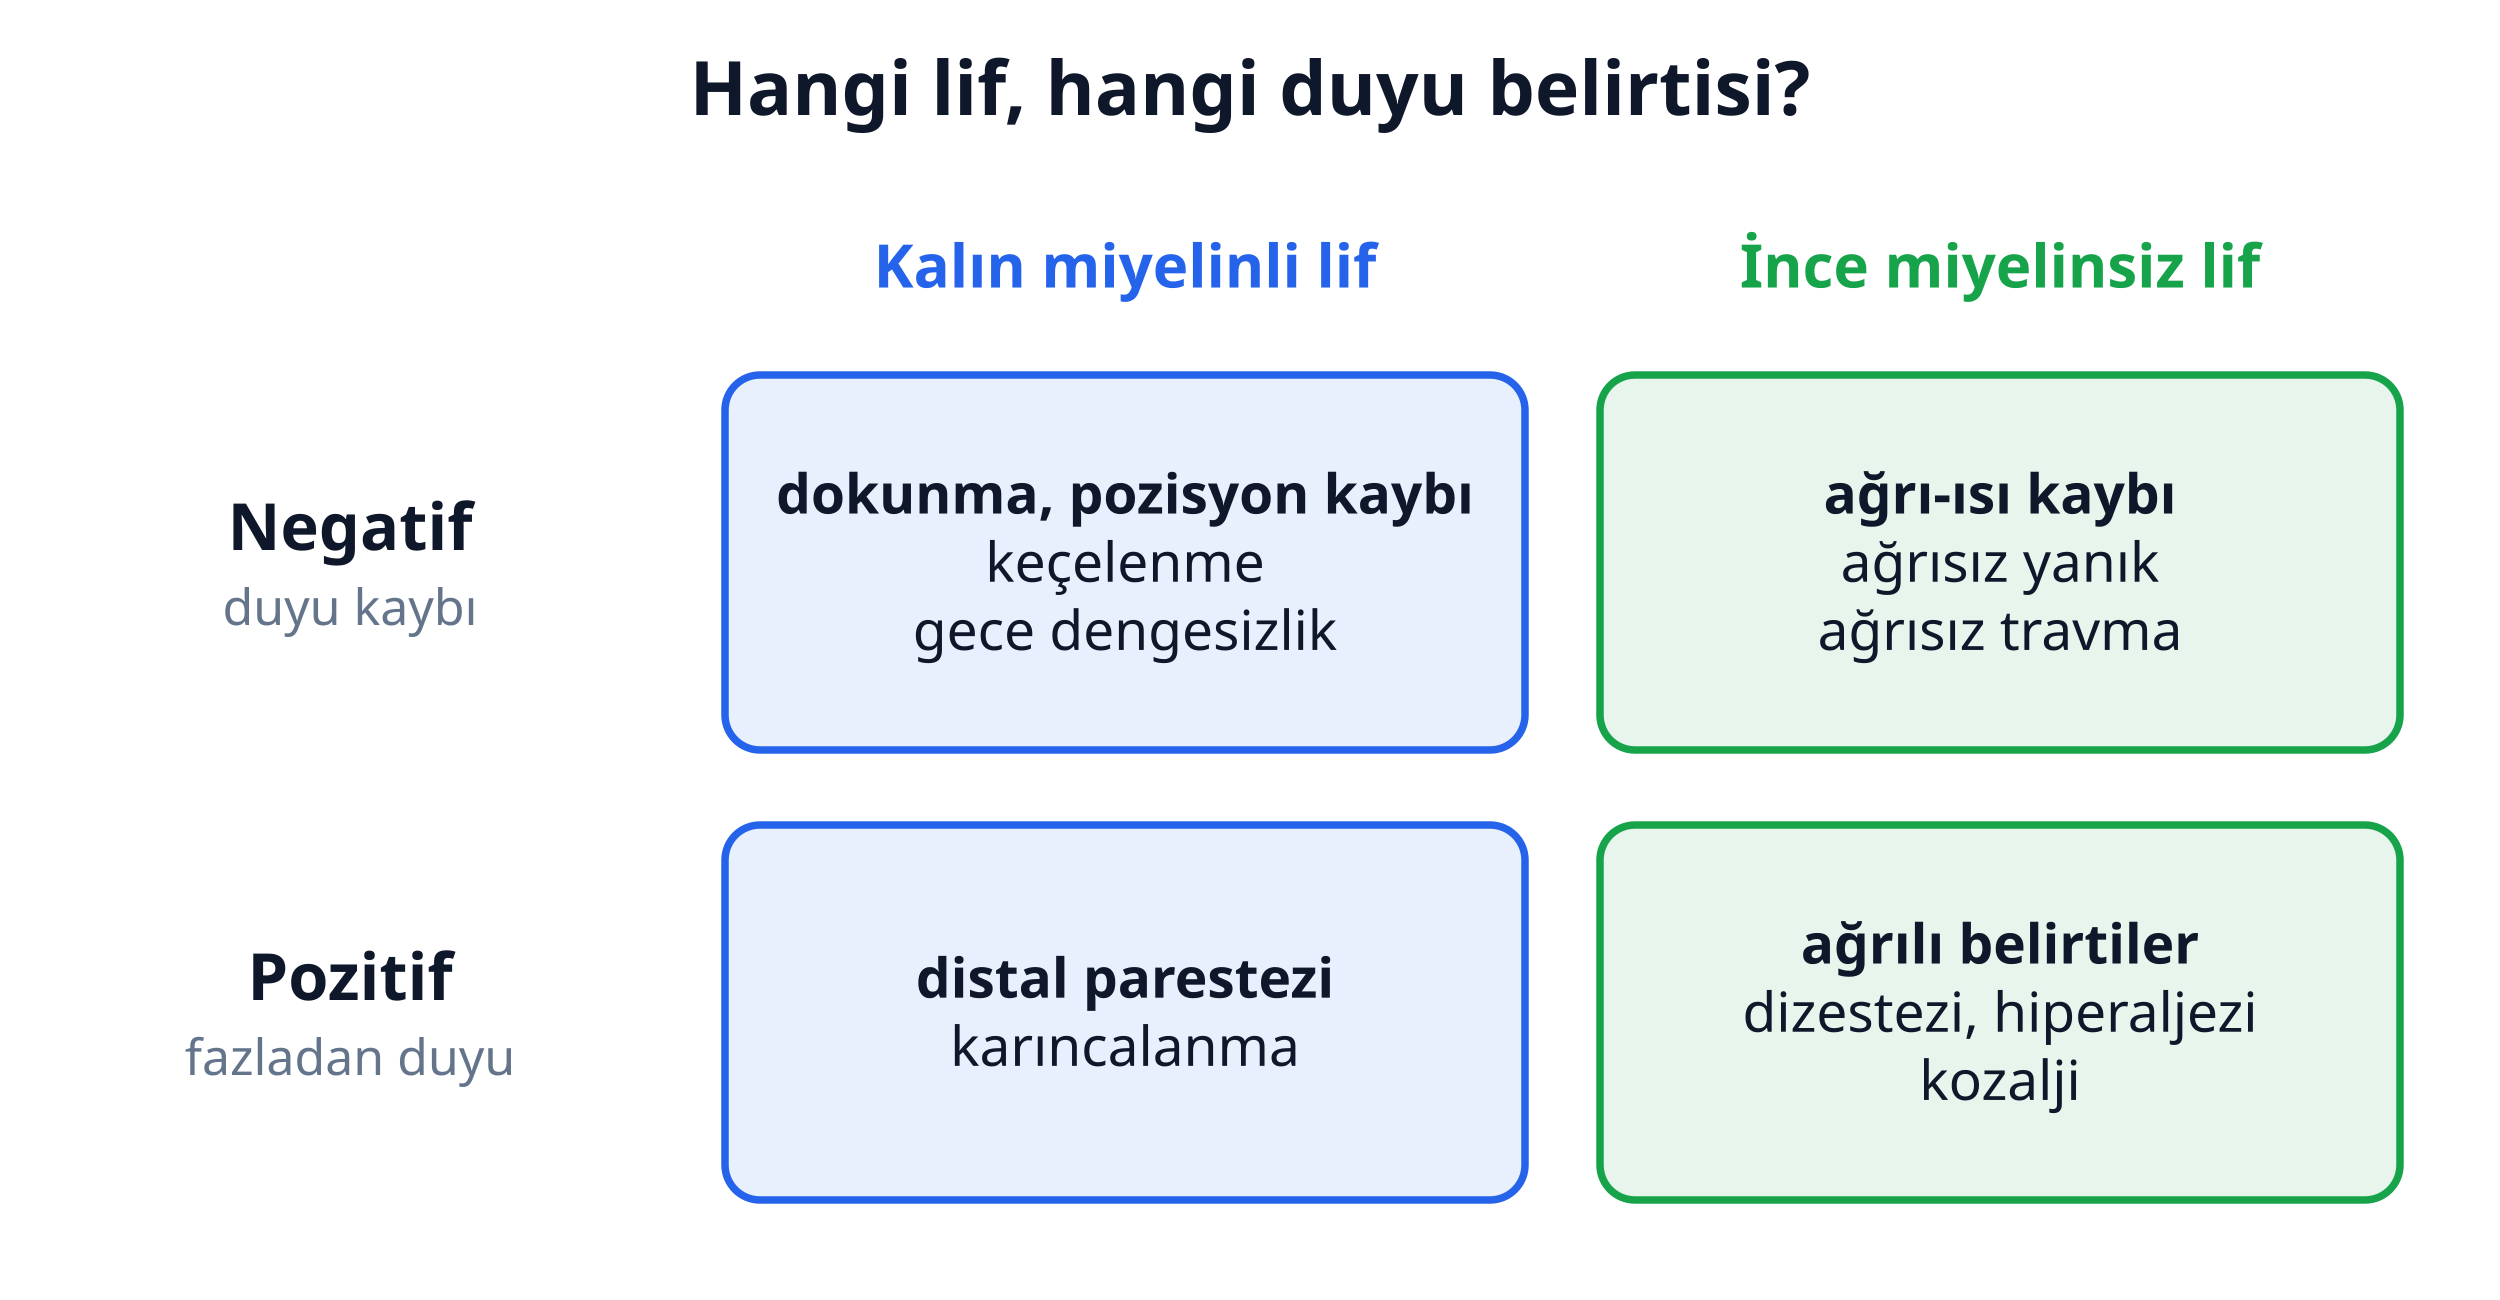
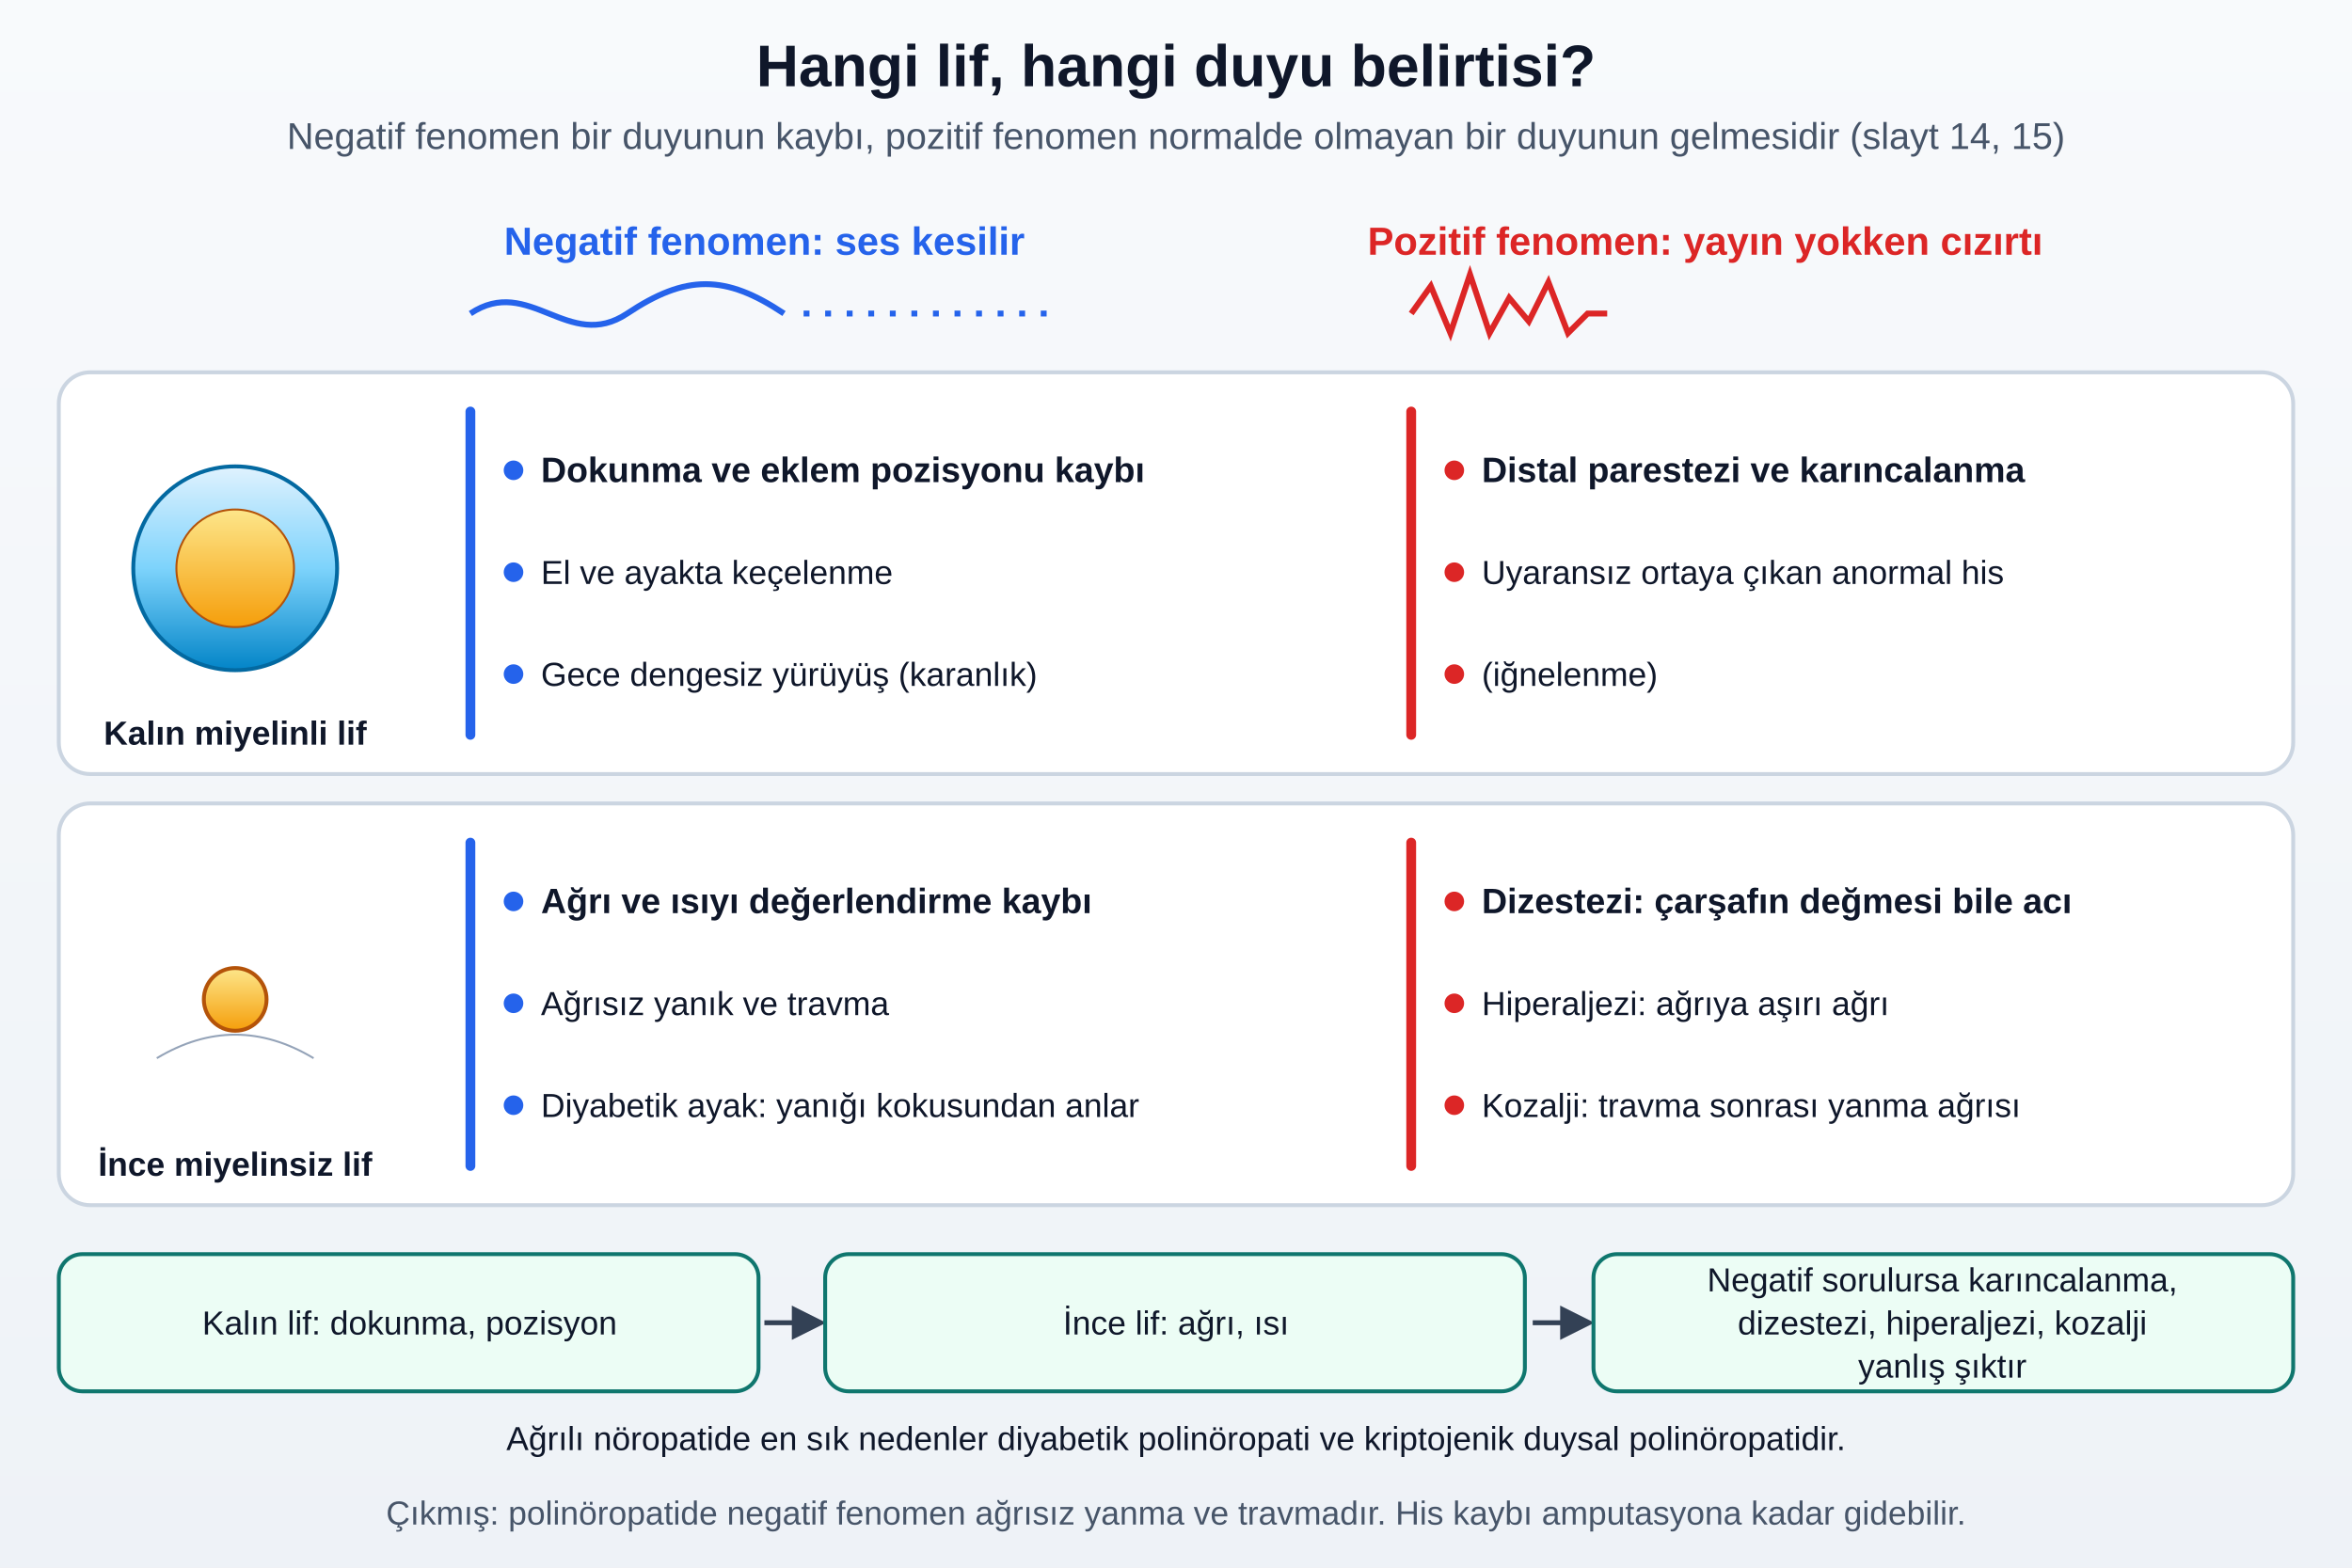
- <svg xmlns="http://www.w3.org/2000/svg" viewBox="0 0 1000 520" font-family="Noto Sans, DejaVu Sans, Arial, sans-serif">
+ <svg xmlns="http://www.w3.org/2000/svg" viewBox="0 0 1200 800" width="1200" height="800" font-family="Segoe UI, Arial, sans-serif">
  <defs>
-     <marker id="ok" viewBox="0 0 10 10" refX="9" refY="5" markerWidth="4" markerHeight="4" orient="auto-start-reverse">
-       <path d="M0,0 L10,5 L0,10 z" fill="#334155" />
+     <linearGradient id="zemin" x1="0" y1="0" x2="0" y2="1">
+       <stop offset="0" stop-color="#f8fafc" />
+       <stop offset="1" stop-color="#eef2f7" />
+     </linearGradient>
+     <linearGradient id="gaks" x1="0" y1="0" x2="0" y2="1">
+       <stop offset="0" stop-color="#fde68a" />
+       <stop offset="1" stop-color="#f59e0b" />
+     </linearGradient>
+     <linearGradient id="gmiy" x1="0" y1="0" x2="0" y2="1">
+       <stop offset="0" stop-color="#e0f2fe" />
+       <stop offset="0.5" stop-color="#7dd3fc" />
+       <stop offset="1" stop-color="#0284c7" />
+     </linearGradient>
+     <radialGradient id="ggov" cx="0.35" cy="0.35" r="0.75">
+       <stop offset="0" stop-color="#ede9fe" />
+       <stop offset="1" stop-color="#8b5cf6" />
+     </radialGradient>
+     <linearGradient id="gkas" x1="0" y1="0" x2="1" y2="0">
+       <stop offset="0" stop-color="#fecaca" />
+       <stop offset="0.5" stop-color="#f87171" />
+       <stop offset="1" stop-color="#fecaca" />
+     </linearGradient>
+     <radialGradient id="gom" cx="0.5" cy="0.5" r="0.6">
+       <stop offset="0" stop-color="#ffffff" />
+       <stop offset="1" stop-color="#e2e8f0" />
+     </radialGradient>
+     <linearGradient id="gsag" x1="0" y1="0" x2="1" y2="0">
+       <stop offset="0" stop-color="#bbf7d0" />
+       <stop offset="1" stop-color="#fecaca" />
+     </linearGradient>
+     <marker id="ok" viewBox="0 0 10 10" refX="8" refY="5" markerWidth="7" markerHeight="7" orient="auto">
+       <path d="M0 0 L10 5 L0 10 z" fill="#334155" />
    </marker>
-     <marker id="okY" viewBox="0 0 10 10" refX="9" refY="5" markerWidth="4" markerHeight="4" orient="auto-start-reverse">
-       <path d="M0,0 L10,5 L0,10 z" fill="#16a34a" />
+     <marker id="okd" viewBox="0 0 10 10" refX="8" refY="5" markerWidth="7" markerHeight="7" orient="auto">
+       <path d="M0 0 L10 5 L0 10 z" fill="#2563eb" />
    </marker>
-     <marker id="okM" viewBox="0 0 10 10" refX="9" refY="5" markerWidth="4" markerHeight="4" orient="auto-start-reverse">
-       <path d="M0,0 L10,5 L0,10 z" fill="#2563eb" />
+     <marker id="okm" viewBox="0 0 10 10" refX="8" refY="5" markerWidth="7" markerHeight="7" orient="auto">
+       <path d="M0 0 L10 5 L0 10 z" fill="#dc2626" />
    </marker>
-     <marker id="okK" viewBox="0 0 10 10" refX="9" refY="5" markerWidth="4" markerHeight="4" orient="auto-start-reverse">
-       <path d="M0,0 L10,5 L0,10 z" fill="#dc2626" />
+     <marker id="okg" viewBox="0 0 10 10" refX="8" refY="5" markerWidth="7" markerHeight="7" orient="auto">
+       <path d="M0 0 L10 5 L0 10 z" fill="#059669" />
    </marker>
-     <marker id="okG" viewBox="0 0 10 10" refX="9" refY="5" markerWidth="4" markerHeight="4" orient="auto-start-reverse">
-       <path d="M0,0 L10,5 L0,10 z" fill="#7c3aed" />
-     </marker>
+     <g id="miy">
+       <path d="M-22 -9 h44 a9 9 0 0 1 0 18 h-44 a9 9 0 0 1 0 -18 z" fill="url(#gmiy)" stroke="#0369a1" stroke-width="1.2" />
+     </g>
+     <g id="fos">
+       <circle r="7" fill="#fb923c" stroke="#c2410c" stroke-width="1.5" />
+       <path d="M-3 7 q-2 12 1 22 M3 7 q2 12 -1 22" stroke="#c2410c" stroke-width="2" fill="none" />
+     </g>
+     <g id="mak">
+       <path d="M-16 -4 q2 -14 16 -12 q14 -4 16 10 q6 12 -6 18 q-10 8 -20 0 q-12 -2 -6 -16 z" fill="#ddd6fe" stroke="#6d28d9" stroke-width="1.5" />
+       <circle cx="2" cy="1" r="5" fill="#6d28d9" />
+     </g>
+     <g id="glob">
+       <circle r="5" fill="#7dd3fc" stroke="#0369a1" stroke-width="1" />
+     </g>
  </defs>
-   <rect x="0" y="0" width="1000" height="520" fill="#ffffff" />
-   <text x="500" y="46" text-anchor="middle" font-size="30" font-weight="700" fill="#0f172a">Hangi lif, hangi duyu belirtisi?</text>
-   <text x="450" y="115" text-anchor="middle" font-size="24" font-weight="700" fill="#2563eb">Kalın miyelinli lif</text>
-   <text x="800" y="115" text-anchor="middle" font-size="24" font-weight="700" fill="#16a34a">İnce miyelinsiz lif</text>
-   <text x="140" y="220" text-anchor="middle" font-size="26" font-weight="700" fill="#0f172a">Negatif</text>
-   <text x="140" y="250" text-anchor="middle" font-size="20" font-weight="400" fill="#64748b">duyu kaybı</text>
-   <text x="140" y="400" text-anchor="middle" font-size="26" font-weight="700" fill="#0f172a">Pozitif</text>
-   <text x="140" y="430" text-anchor="middle" font-size="20" font-weight="400" fill="#64748b">fazladan duyu</text>
-   <rect x="290" y="150" width="320" height="150" rx="14" fill="#2563eb1a" stroke="#2563eb" stroke-width="3" />
-   <text x="450.0" y="205.42" text-anchor="middle" font-size="22" font-weight="700" fill="#0f172a">dokunma, pozisyon kaybı</text>
-   <text x="450.0" y="232.7" text-anchor="middle" font-size="22" font-weight="400" fill="#0f172a">keçelenme</text>
-   <text x="450.0" y="259.98" text-anchor="middle" font-size="22" font-weight="400" fill="#0f172a">gece dengesizlik</text>
-   <rect x="640" y="150" width="320" height="150" rx="14" fill="#16a34a1a" stroke="#16a34a" stroke-width="3" />
-   <text x="800.0" y="205.42" text-anchor="middle" font-size="22" font-weight="700" fill="#0f172a">ağrı-ısı kaybı</text>
-   <text x="800.0" y="232.7" text-anchor="middle" font-size="22" font-weight="400" fill="#0f172a">ağrısız yanık</text>
-   <text x="800.0" y="259.98" text-anchor="middle" font-size="22" font-weight="400" fill="#0f172a">ağrısız travma</text>
-   <rect x="290" y="330" width="320" height="150" rx="14" fill="#2563eb1a" stroke="#2563eb" stroke-width="3" />
-   <text x="450.0" y="399.06" text-anchor="middle" font-size="22" font-weight="700" fill="#0f172a">distal parestezi</text>
-   <text x="450.0" y="426.34" text-anchor="middle" font-size="22" font-weight="400" fill="#0f172a">karıncalanma</text>
-   <rect x="640" y="330" width="320" height="150" rx="14" fill="#16a34a1a" stroke="#16a34a" stroke-width="3" />
-   <text x="800.0" y="385.42" text-anchor="middle" font-size="22" font-weight="700" fill="#0f172a">ağrılı belirtiler</text>
-   <text x="800.0" y="412.7" text-anchor="middle" font-size="22" font-weight="400" fill="#0f172a">dizestezi, hiperaljezi</text>
-   <text x="800.0" y="439.98" text-anchor="middle" font-size="22" font-weight="400" fill="#0f172a">kozalji</text>
+   <rect width="1200" height="800" fill="url(#zemin)" />
+   <text x="600" y="44" font-size="30" text-anchor="middle" font-weight="bold" fill="#0f172a">Hangi lif, hangi duyu belirtisi?</text>
+   <text x="600" y="76" font-size="19" text-anchor="middle" font-weight="normal" fill="#475569">Negatif fenomen bir duyunun kaybı, pozitif fenomen normalde olmayan bir duyunun gelmesidir (slayt 14, 15)</text>
+   <text x="390" y="130" font-size="20" text-anchor="middle" font-weight="bold" fill="#2563eb">Negatif fenomen: ses kesilir</text>
+   <text x="870" y="130" font-size="20" text-anchor="middle" font-weight="bold" fill="#dc2626">Pozitif fenomen: yayın yokken cızırtı</text>
+   <path d="M240 160 C 270 140 290 180 320 160 S 370 140 400 160" stroke="#2563eb" stroke-width="3" fill="none" />
+   <path d="M410 160 H 540" stroke="#2563eb" stroke-width="3" stroke-dasharray="3 8" />
+   <path d="M720 160 l10 -14 l10 24 l10 -30 l10 30 l10 -18 l10 12 l10 -20 l10 26 l10 -10 l10 0" stroke="#dc2626" stroke-width="3" fill="none" />
+   <rect x="30" y="190" width="1140" height="205" rx="16" fill="#ffffff" stroke="#cbd5e1" stroke-width="2" />
+   <circle cx="120" cy="290" r="52" fill="url(#gmiy)" stroke="#0369a1" stroke-width="2" />
+   <circle cx="120" cy="290" r="30" fill="url(#gaks)" stroke="#b45309" />
+   <text x="120" y="380" font-size="17" text-anchor="middle" font-weight="bold" fill="#0f172a">Kalın miyelinli lif</text>
+   <path d="M240 210 v165" stroke="#2563eb" stroke-width="5" stroke-linecap="round" />
+   <circle cx="262" cy="240" r="5" fill="#2563eb" />
+   <text x="276" y="246" font-size="18" text-anchor="start" font-weight="bold" fill="#0f172a">Dokunma ve eklem pozisyonu kaybı</text>
+   <circle cx="262" cy="292" r="5" fill="#2563eb" />
+   <text x="276" y="298" font-size="17" text-anchor="start" font-weight="normal" fill="#0f172a">El ve ayakta keçelenme</text>
+   <circle cx="262" cy="344" r="5" fill="#2563eb" />
+   <text x="276" y="350" font-size="17" text-anchor="start" font-weight="normal" fill="#0f172a">Gece dengesiz yürüyüş (karanlık)</text>
+   <path d="M720 210 v165" stroke="#dc2626" stroke-width="5" stroke-linecap="round" />
+   <circle cx="742" cy="240" r="5" fill="#dc2626" />
+   <text x="756" y="246" font-size="18" text-anchor="start" font-weight="bold" fill="#0f172a">Distal parestezi ve karıncalanma</text>
+   <circle cx="742" cy="292" r="5" fill="#dc2626" />
+   <text x="756" y="298" font-size="17" text-anchor="start" font-weight="normal" fill="#0f172a">Uyaransız ortaya çıkan anormal his</text>
+   <circle cx="742" cy="344" r="5" fill="#dc2626" />
+   <text x="756" y="350" font-size="17" text-anchor="start" font-weight="normal" fill="#0f172a">(iğnelenme)</text>
+   <rect x="30" y="410" width="1140" height="205" rx="16" fill="#ffffff" stroke="#cbd5e1" stroke-width="2" />
+   <circle cx="120" cy="510" r="16" fill="url(#gaks)" stroke="#b45309" stroke-width="2" />
+   <path d="M80 540 q40 -24 80 0" stroke="#94a3b8" fill="none" />
+   <text x="120" y="600" font-size="17" text-anchor="middle" font-weight="bold" fill="#0f172a">İnce miyelinsiz lif</text>
+   <path d="M240 430 v165" stroke="#2563eb" stroke-width="5" stroke-linecap="round" />
+   <circle cx="262" cy="460" r="5" fill="#2563eb" />
+   <text x="276" y="466" font-size="18" text-anchor="start" font-weight="bold" fill="#0f172a">Ağrı ve ısıyı değerlendirme kaybı</text>
+   <circle cx="262" cy="512" r="5" fill="#2563eb" />
+   <text x="276" y="518" font-size="17" text-anchor="start" font-weight="normal" fill="#0f172a">Ağrısız yanık ve travma</text>
+   <circle cx="262" cy="564" r="5" fill="#2563eb" />
+   <text x="276" y="570" font-size="17" text-anchor="start" font-weight="normal" fill="#0f172a">Diyabetik ayak: yanığı kokusundan anlar</text>
+   <path d="M720 430 v165" stroke="#dc2626" stroke-width="5" stroke-linecap="round" />
+   <circle cx="742" cy="460" r="5" fill="#dc2626" />
+   <text x="756" y="466" font-size="18" text-anchor="start" font-weight="bold" fill="#0f172a">Dizestezi: çarşafın değmesi bile acı</text>
+   <circle cx="742" cy="512" r="5" fill="#dc2626" />
+   <text x="756" y="518" font-size="17" text-anchor="start" font-weight="normal" fill="#0f172a">Hiperaljezi: ağrıya aşırı ağrı</text>
+   <circle cx="742" cy="564" r="5" fill="#dc2626" />
+   <text x="756" y="570" font-size="17" text-anchor="start" font-weight="normal" fill="#0f172a">Kozalji: travma sonrası yanma ağrısı</text>
+   <rect x="30" y="640" width="357" height="70" rx="12" fill="#ecfdf5" stroke="#0f766e" stroke-width="2" />
+   <text x="209" y="681" font-size="17" text-anchor="middle" font-weight="normal" fill="#0f172a">Kalın lif: dokunma, pozisyon</text>
+   <line x1="390" y1="675.0" x2="418" y2="675.0" stroke="#334155" stroke-width="2.5" marker-end="url(#ok)" />
+   <rect x="421" y="640" width="357" height="70" rx="12" fill="#ecfdf5" stroke="#0f766e" stroke-width="2" />
+   <text x="600" y="681" font-size="17" text-anchor="middle" font-weight="normal" fill="#0f172a">İnce lif: ağrı, ısı</text>
+   <line x1="782" y1="675.0" x2="810" y2="675.0" stroke="#334155" stroke-width="2.5" marker-end="url(#ok)" />
+   <rect x="813" y="640" width="357" height="70" rx="12" fill="#ecfdf5" stroke="#0f766e" stroke-width="2" />
+   <text x="991" y="659" font-size="17" text-anchor="middle" font-weight="normal" fill="#0f172a">Negatif sorulursa karıncalanma,</text>
+   <text x="991" y="681" font-size="17" text-anchor="middle" font-weight="normal" fill="#0f172a">dizestezi, hiperaljezi, kozalji</text>
+   <text x="991" y="703" font-size="17" text-anchor="middle" font-weight="normal" fill="#0f172a">yanlış şıktır</text>
+   <text x="600" y="740" font-size="17" text-anchor="middle" font-weight="normal" fill="#0f172a">Ağrılı nöropatide en sık nedenler diyabetik polinöropati ve kriptojenik duysal polinöropatidir.</text>
+   <text x="600" y="778" font-size="17" text-anchor="middle" font-weight="normal" fill="#475569">Çıkmış: polinöropatide negatif fenomen ağrısız yanma ve travmadır. His kaybı amputasyona kadar gidebilir.</text>
</svg>
